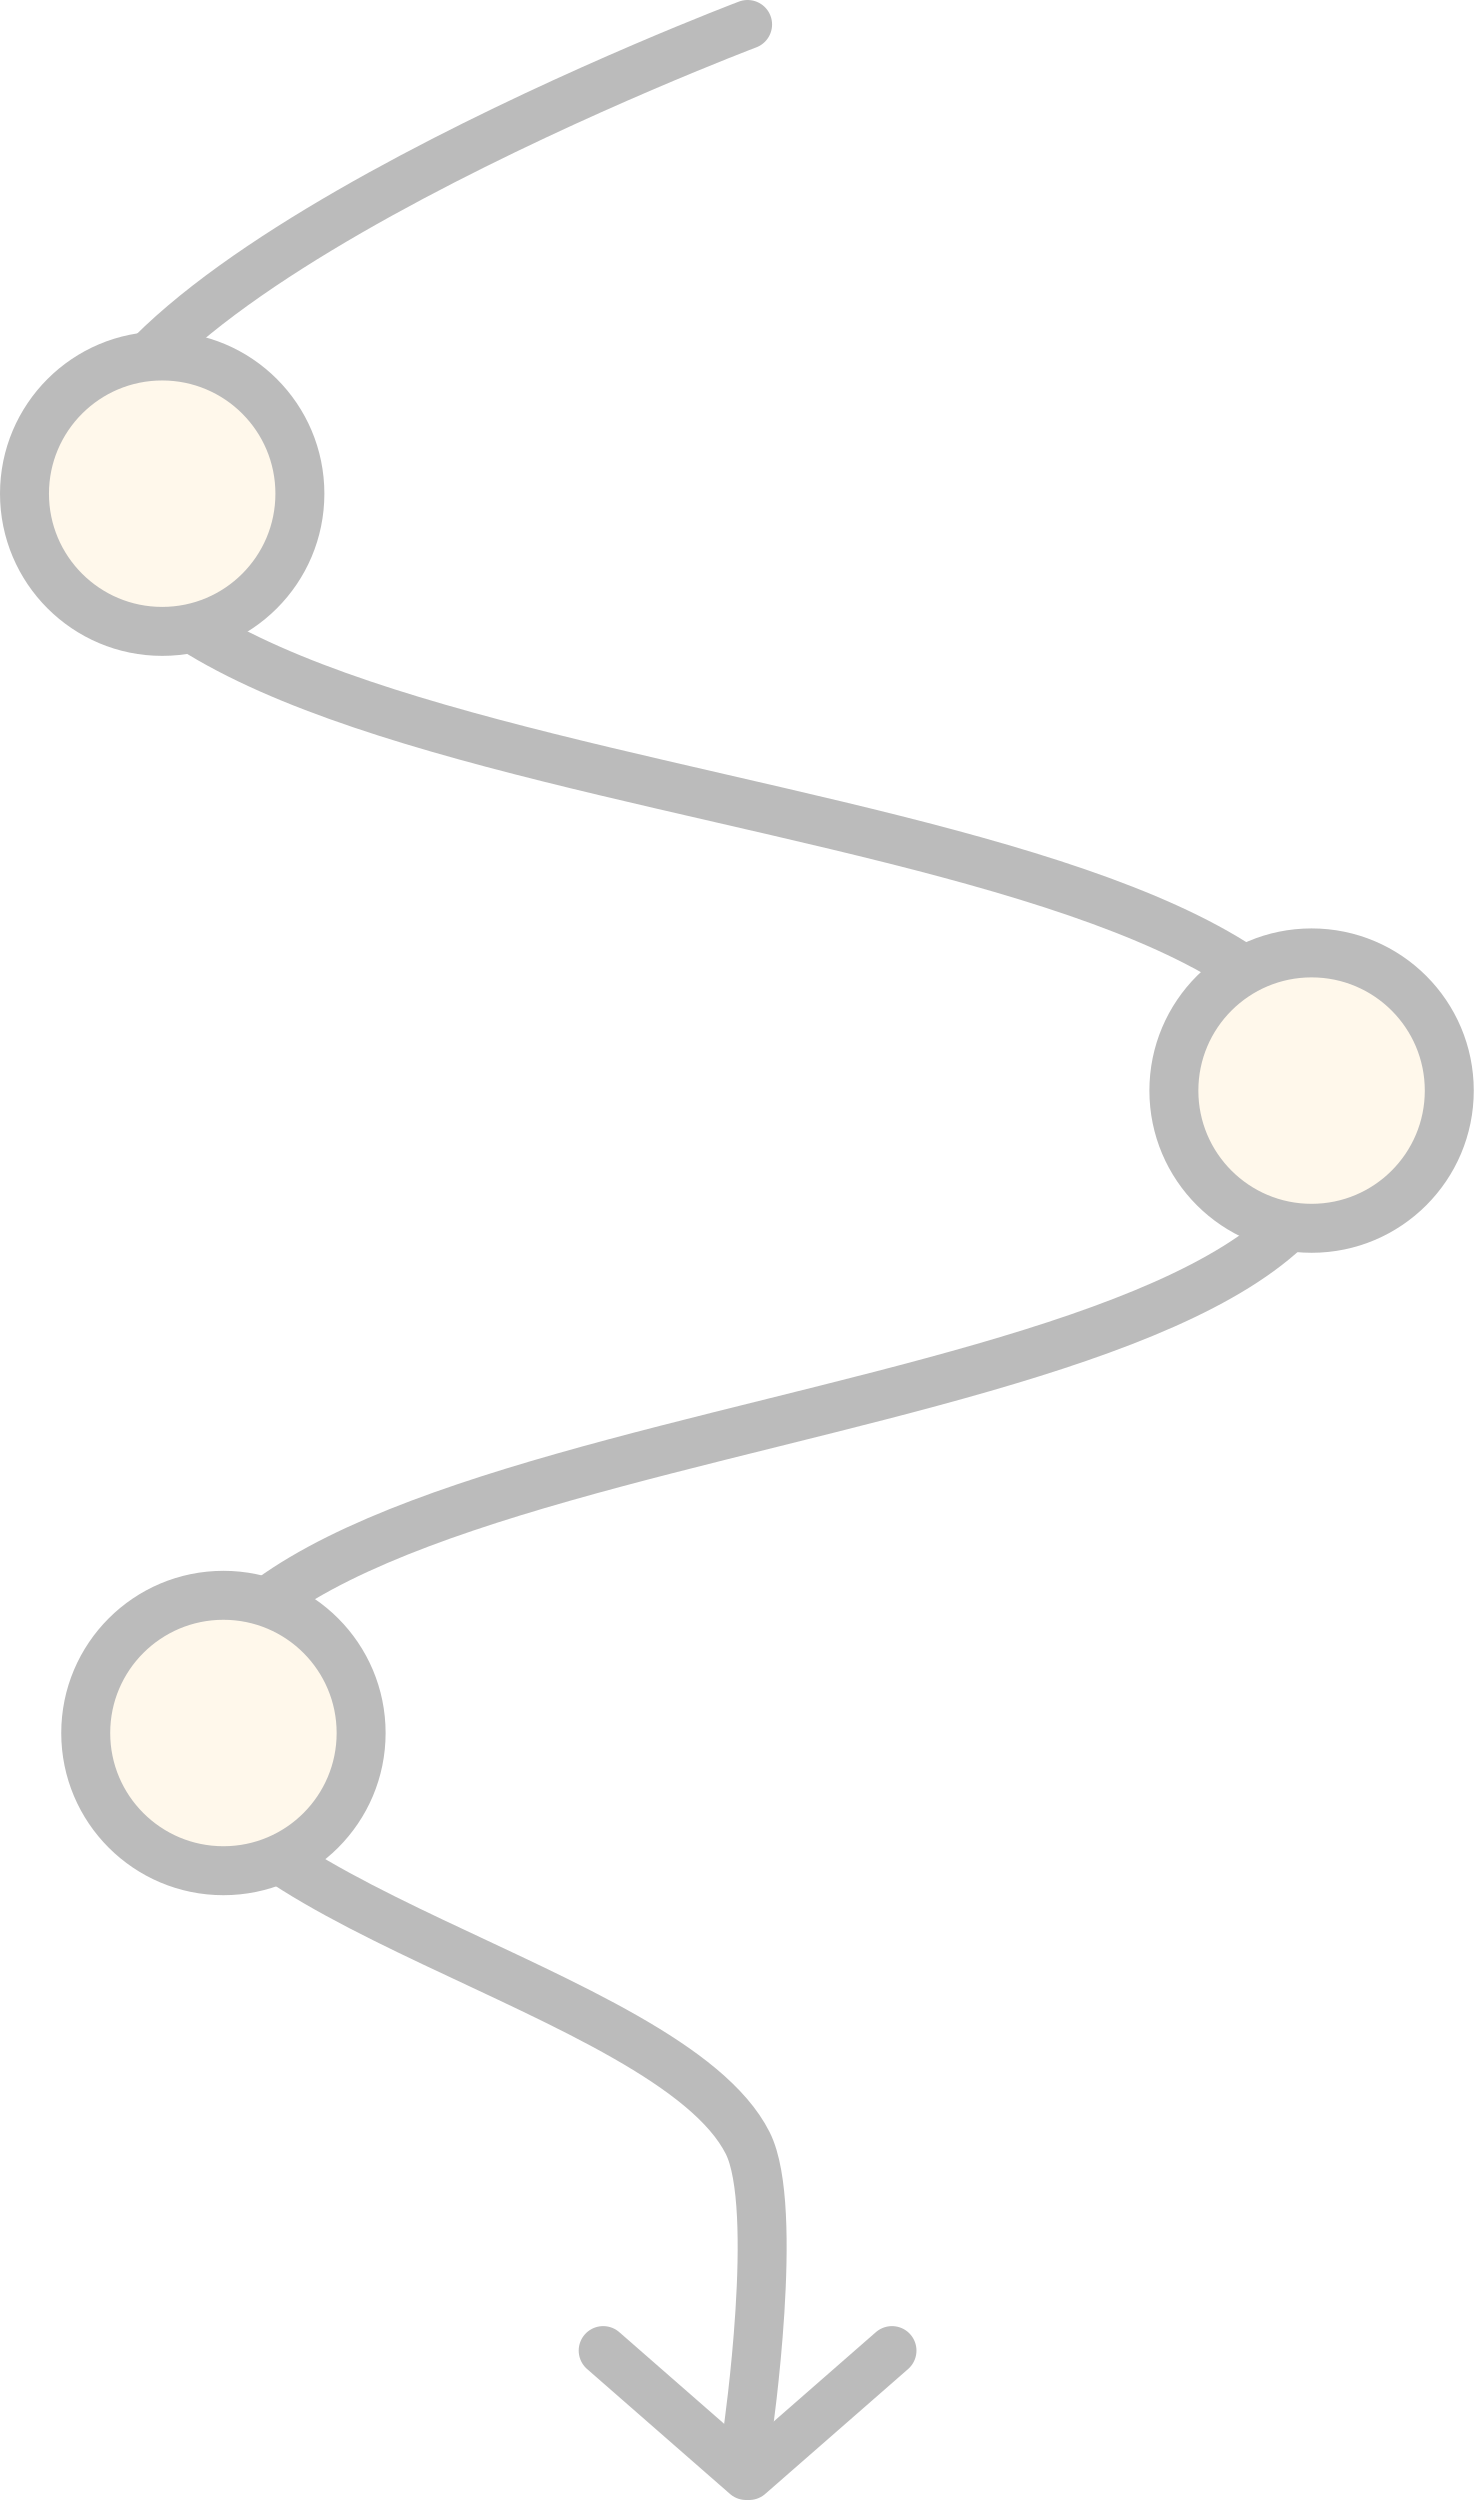
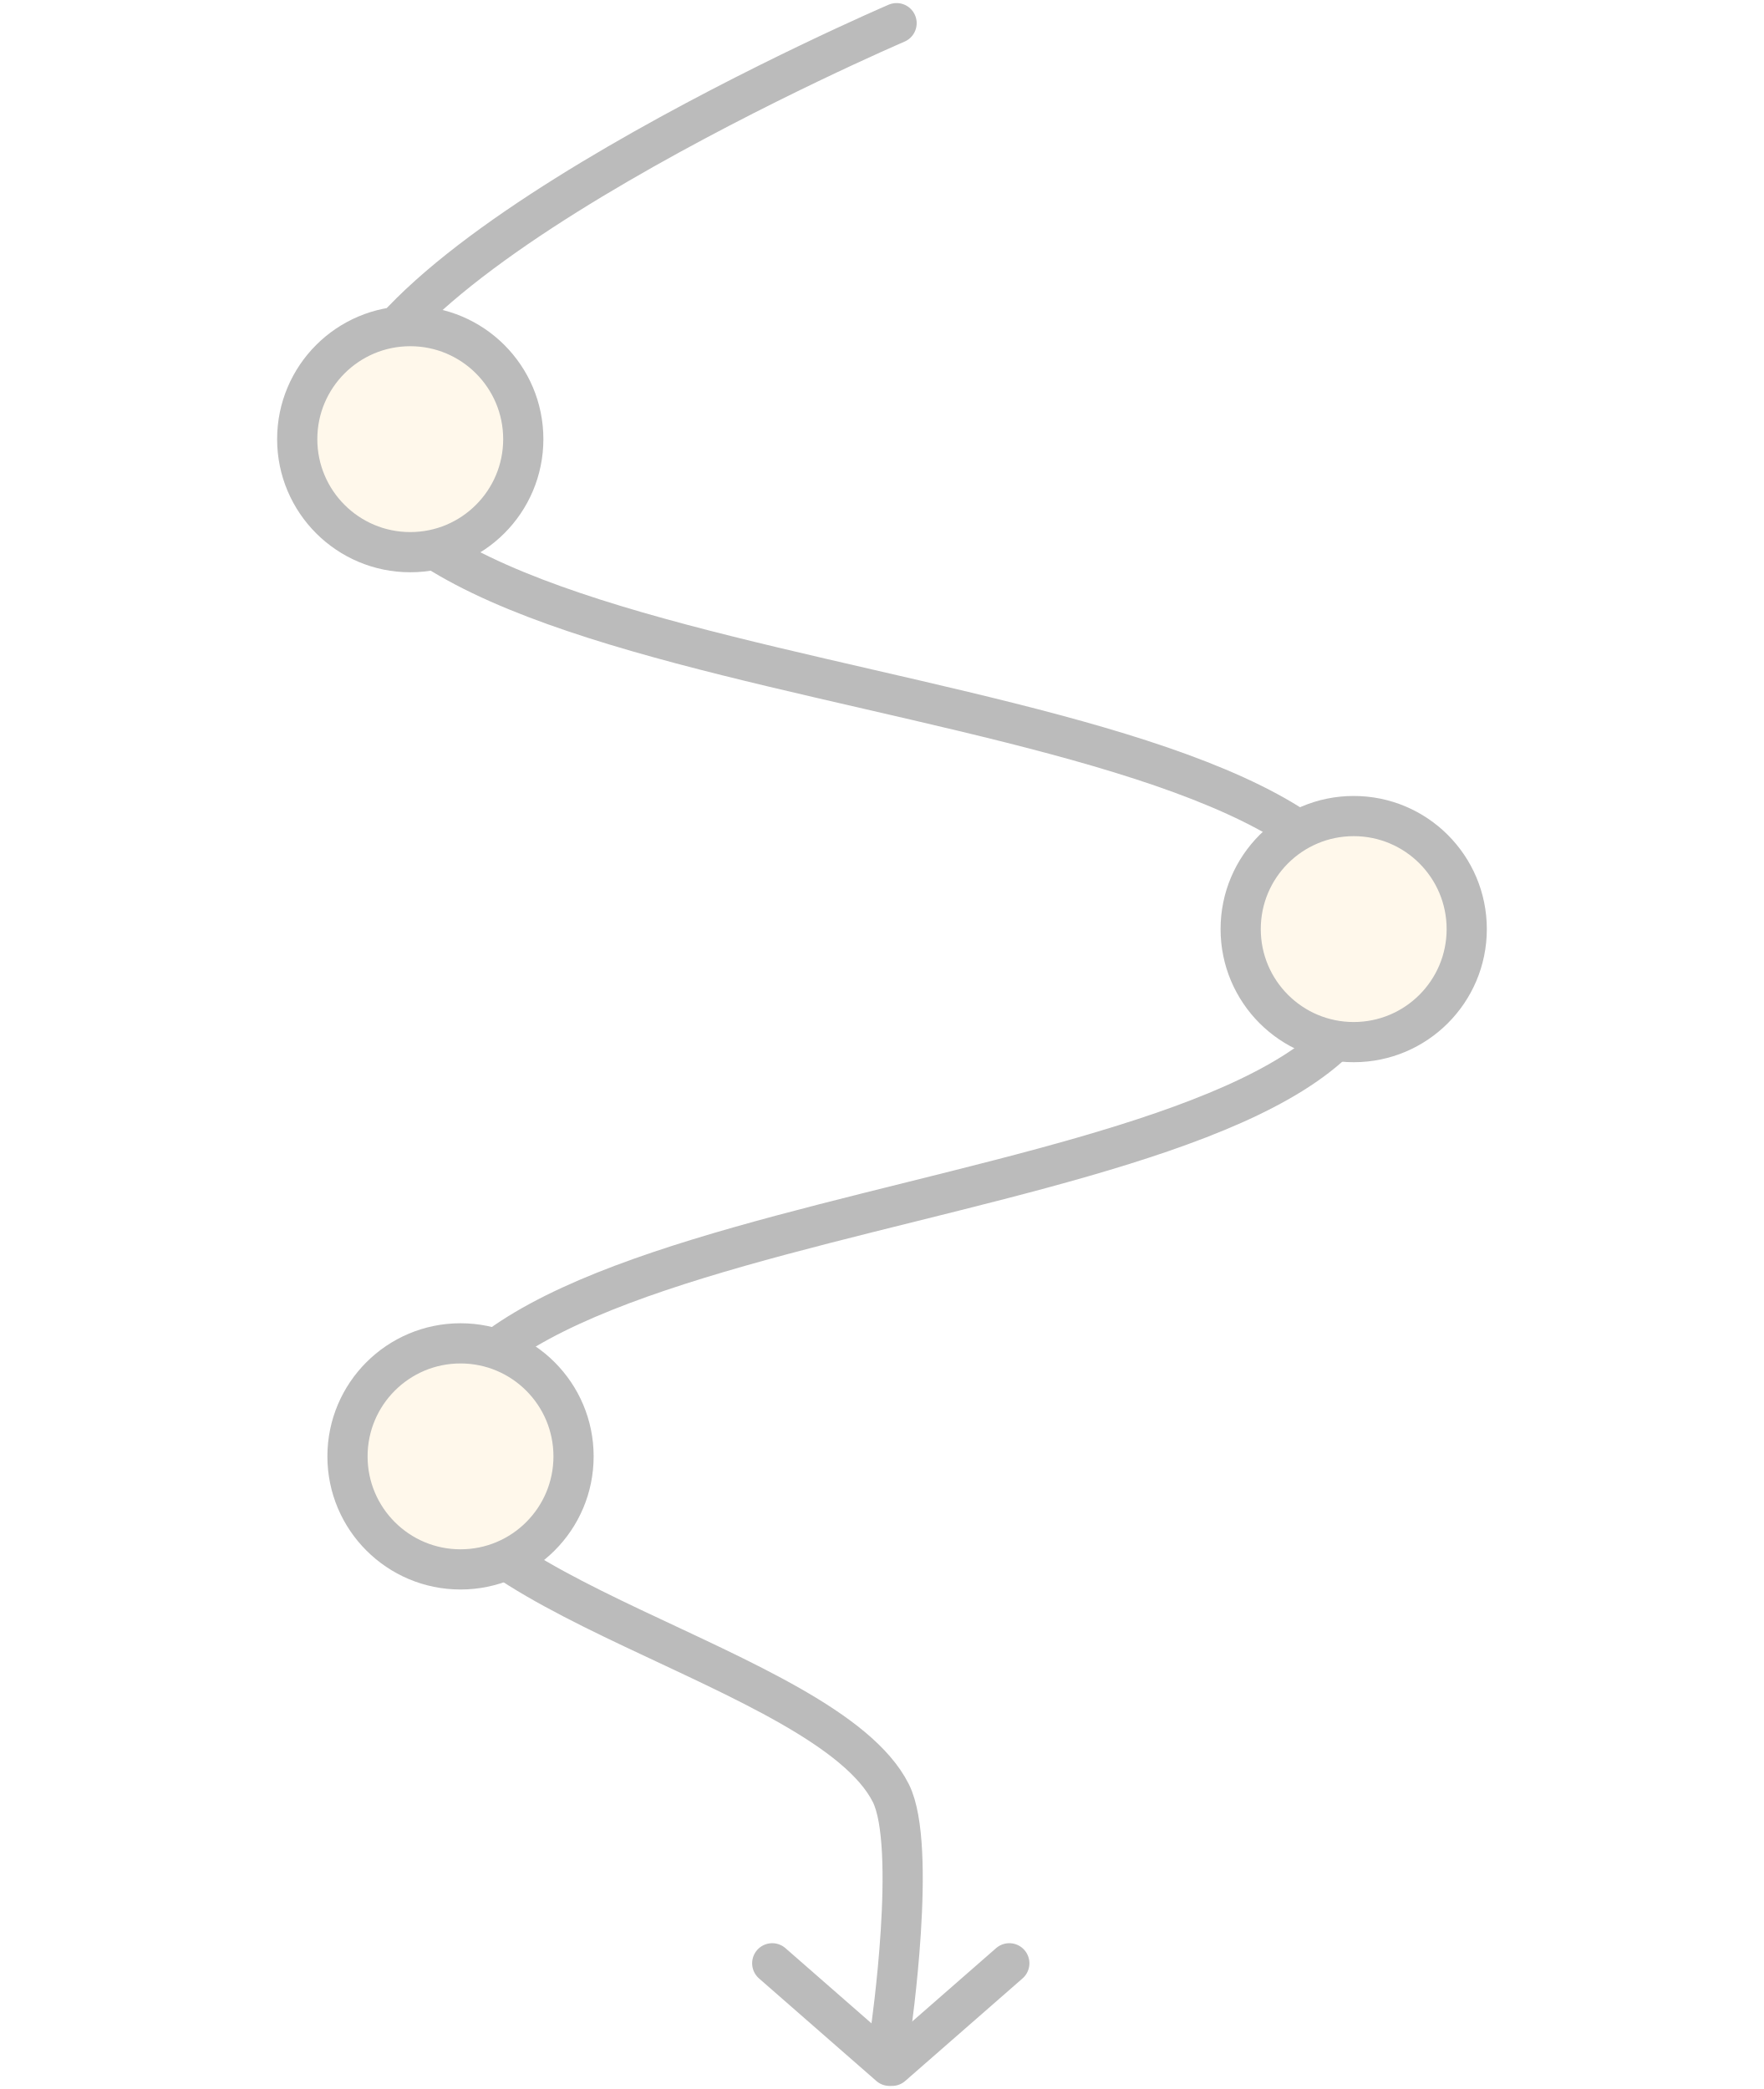
- <svg xmlns="http://www.w3.org/2000/svg" viewBox="0 0 60.191 102.104">
+ <svg xmlns="http://www.w3.org/2000/svg" viewBox="0 0 87.769 103.945">
  <defs>
-     <style>.cls-1{fill:none;stroke-linecap:round;stroke-linejoin:round;}.cls-1,.cls-2{stroke:#bbb;stroke-width:2px;}.cls-2{fill:#fff8eb;stroke-miterlimit:10;}</style>
+     <style>.cls-1,.cls-3{fill:none;}.cls-1,.cls-2{stroke:#bbb;stroke-width:2px;}.cls-1{stroke-linecap:round;stroke-linejoin:round;}.cls-2{fill:#fff8eb;stroke-miterlimit:10;}</style>
  </defs>
  <g id="Layer_2" data-name="Layer 2">
    <g id="Layer_4" data-name="Layer 4">
-       <path class="cls-1" d="M30.533,1S2.964,11.422,3.509,19.607C4.463,33.936,54.6,31.264,54.722,45.624c.111,13.323-46.1,11.637-47.1,24.922-.538,7.11,19.708,10.612,22.916,16.98,1.327,2.636,0,11.806,0,11.806" />
-       <circle class="cls-2" cx="6.624" cy="20.163" r="5.624" />
-       <circle class="cls-2" cx="53.567" cy="44.542" r="5.624" />
-       <circle class="cls-2" cx="9.125" cy="70.779" r="5.624" />
-       <polyline class="cls-1" points="24.635 96.002 30.472 101.104 30.594 101.104 36.43 96.002" />
+       <path class="cls-1" d="M44.611,1.153S16.753,13.11,17.3,21.3c.954,14.329,51.094,11.657,51.214,26.017.11,13.323-46.1,11.637-47.106,24.922-.538,7.11,19.709,10.612,22.916,16.98,1.327,2.636,0,11.806,0,11.806" />
+       <circle class="cls-2" cx="20.413" cy="21.851" r="5.624" />
+       <circle class="cls-2" cx="67.356" cy="46.23" r="5.624" />
+       <circle class="cls-2" cx="22.914" cy="72.467" r="5.624" />
+       <polyline class="cls-1" points="38.424 97.69 44.261 102.792 44.383 102.792 50.22 97.69" />
+     </g>
+     <g id="Layer_3" data-name="Layer 3">
+       <rect class="cls-3" width="87.769" height="103.945" />
    </g>
  </g>
</svg>
